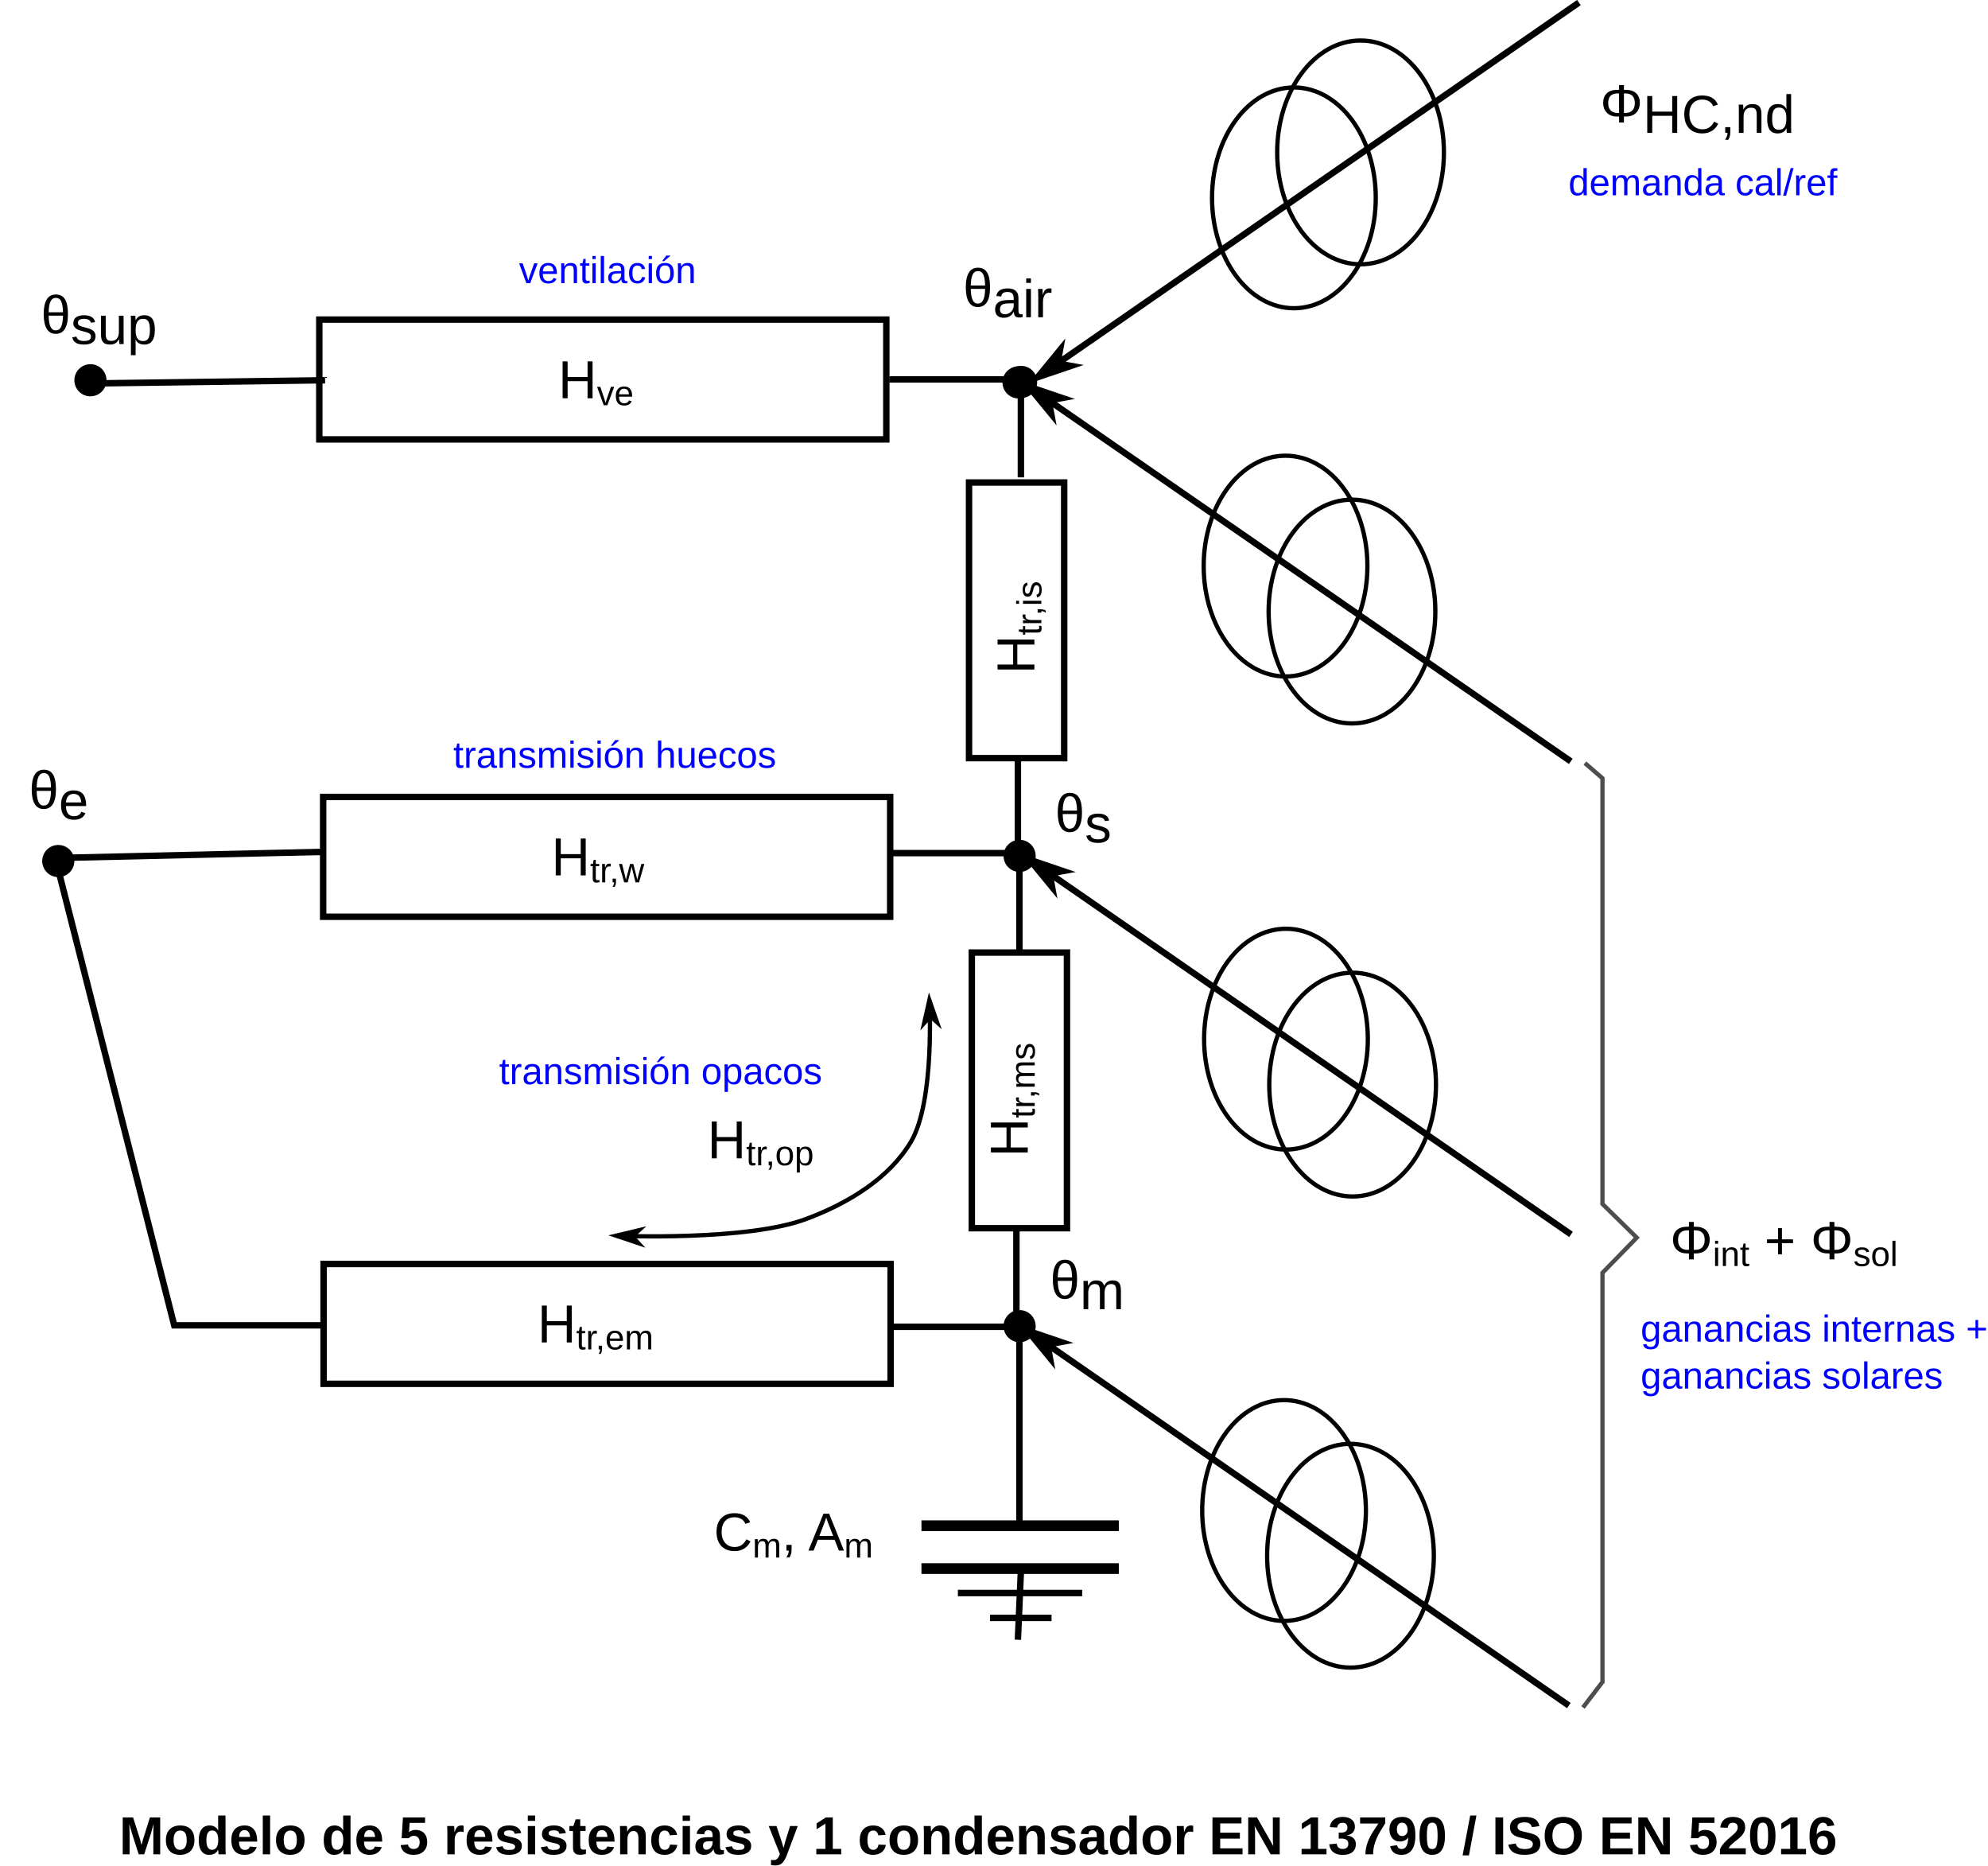
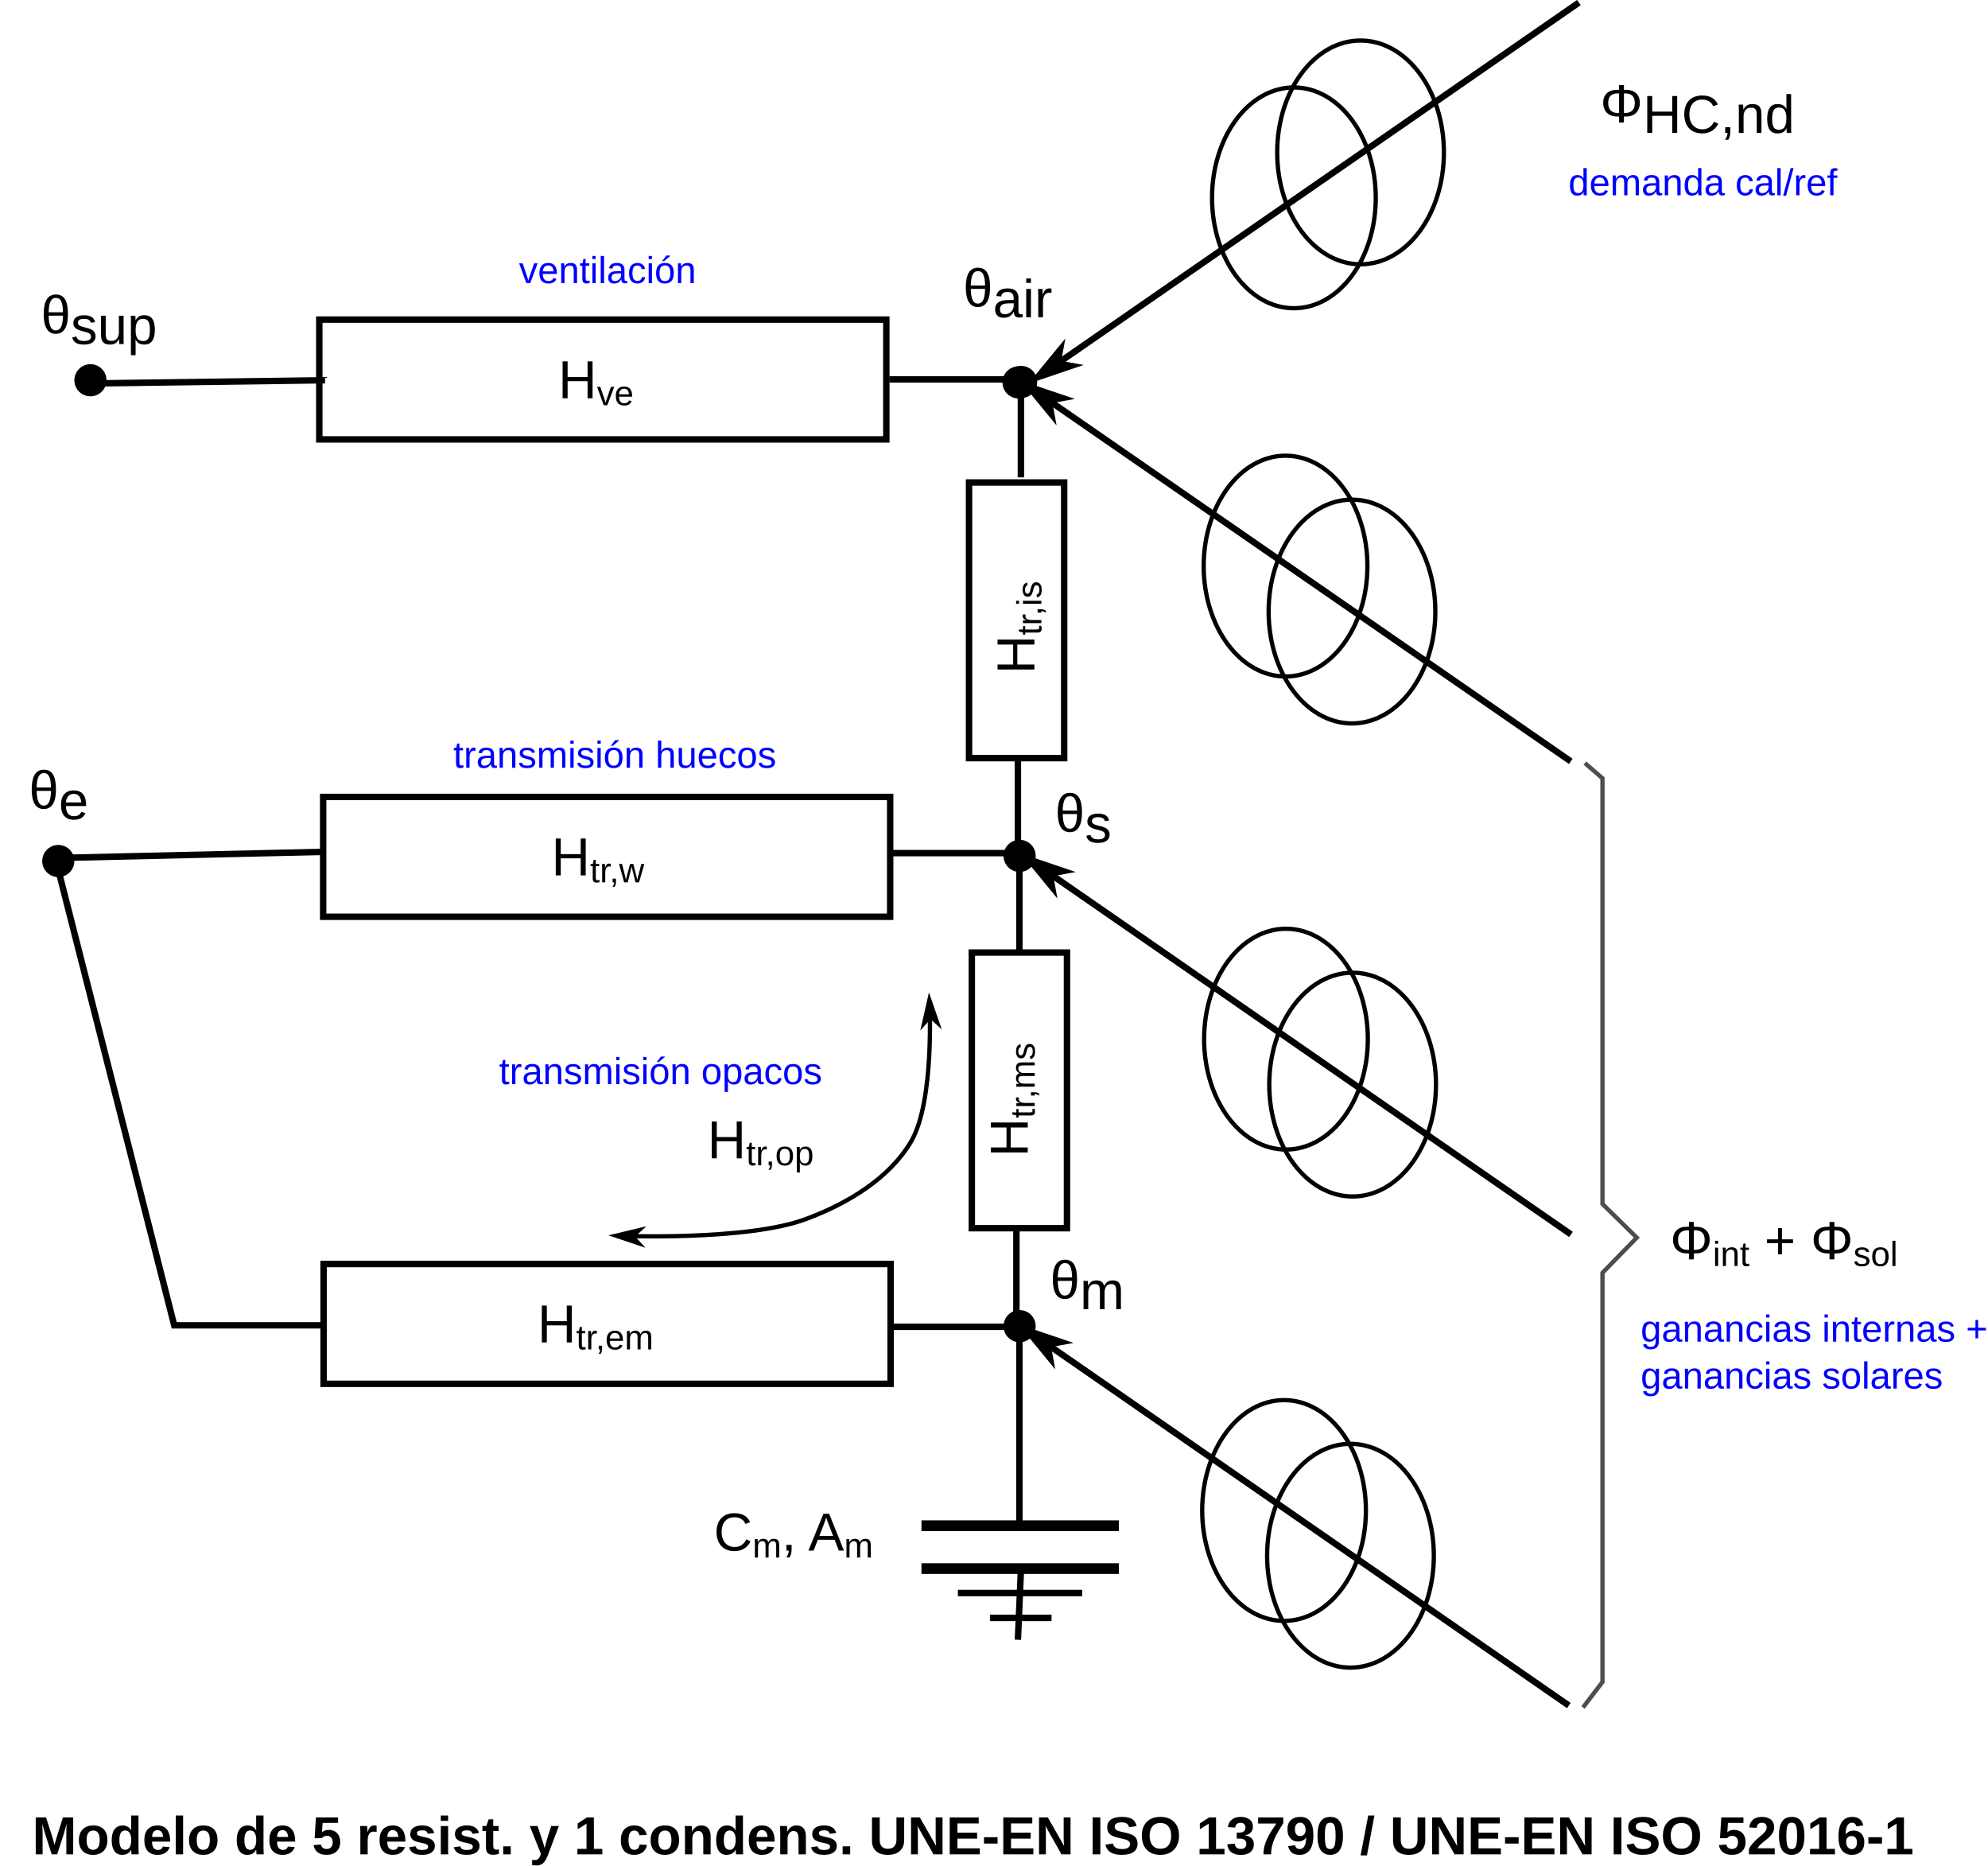
<svg xmlns="http://www.w3.org/2000/svg" width="927.7" height="870.3">
  <defs>
    <marker id="e" orient="auto" overflow="visible">
      <path fill-rule="evenodd" stroke="#000" stroke-width=".5" d="M-4 0l-2 2 7-2-7-2 2 2z" />
    </marker>
    <marker id="f" orient="auto" overflow="visible">
      <path fill-rule="evenodd" stroke="#000" stroke-width=".5" d="M4 0l2-2-7 2 7 2-2-2z" />
    </marker>
    <marker id="a" orient="auto" overflow="visible">
      <path fill-rule="evenodd" stroke="#000" stroke-width=".5" d="M-4 0l-2 2 7-2-7-2 2 2z" />
    </marker>
    <marker id="b" orient="auto" overflow="visible">
      <path fill-rule="evenodd" stroke="#000" stroke-width=".5" d="M-4 0l-2 2 7-2-7-2 2 2z" />
    </marker>
    <marker id="c" orient="auto" overflow="visible">
      <path fill-rule="evenodd" stroke="#000" stroke-width=".5" d="M-4 0l-2 2 7-2-7-2 2 2z" />
    </marker>
    <marker id="d" orient="auto" overflow="visible">
      <path fill-rule="evenodd" stroke="#000" stroke-width=".5" d="M-4 0l-2 2 7-2-7-2 2 2z" />
    </marker>
  </defs>
  <text x="19.1" y="155.5" font-family="Arial" font-size="25" font-weight="400" letter-spacing="0" style="line-height:125%;-inkscape-font-specification:'Arial, Normal';text-align:start" word-spacing="0">
    <tspan x="19.1" y="155.5" style="line-height:125%;-inkscape-font-specification:'Arial, Normal';text-align:start">θ<tspan baseline-shift="sub" style="line-height:125%;-inkscape-font-specification:'Arial, Normal';text-align:start">sup</tspan>
    </tspan>
  </text>
  <text x="13.5" y="377.2" font-family="Arial" font-size="25" font-weight="400" letter-spacing="0" style="line-height:125%;-inkscape-font-specification:'Arial, Normal';text-align:start" word-spacing="0">
    <tspan x="13.5" y="377.2" style="line-height:125%;-inkscape-font-specification:'Arial, Normal';text-align:start">θ<tspan baseline-shift="sub" style="line-height:125%;-inkscape-font-specification:'Arial, Normal';text-align:start">e</tspan>
    </tspan>
  </text>
  <text x="449.4" y="143" font-family="Arial" font-size="25" font-weight="400" letter-spacing="0" style="line-height:125%;-inkscape-font-specification:'Arial, Normal';text-align:start" word-spacing="0">
    <tspan x="449.4" y="143" style="line-height:125%;-inkscape-font-specification:'Arial, Normal';text-align:start">θ<tspan baseline-shift="sub" style="line-height:125%;-inkscape-font-specification:'Arial, Normal';text-align:start">air</tspan>
    </tspan>
  </text>
  <text x="492.3" y="388" font-family="Arial" font-size="25" font-weight="400" letter-spacing="0" style="line-height:125%;-inkscape-font-specification:'Arial, Normal';text-align:start" word-spacing="0">
    <tspan x="492.3" y="388" style="line-height:125%;-inkscape-font-specification:'Arial, Normal';text-align:start">θ<tspan baseline-shift="sub" style="line-height:125%;-inkscape-font-specification:'Arial, Normal';text-align:start">s</tspan>
    </tspan>
  </text>
  <text x="490" y="605.8" font-family="Arial" font-size="25" font-weight="400" letter-spacing="0" style="line-height:125%;-inkscape-font-specification:'Arial, Normal';text-align:start" word-spacing="0">
    <tspan x="490" y="605.8" style="line-height:125%;-inkscape-font-specification:'Arial, Normal';text-align:start">θ<tspan baseline-shift="sub" style="line-height:125%;-inkscape-font-specification:'Arial, Normal';text-align:start">m</tspan>
    </tspan>
  </text>
  <text x="746.7" y="57" font-family="Arial" font-size="25" font-weight="400" letter-spacing="0" style="line-height:125%;-inkscape-font-specification:'Arial, Normal';text-align:start" word-spacing="0">
    <tspan x="746.7" y="57" style="line-height:125%;-inkscape-font-specification:'Arial, Normal';text-align:start">Φ<tspan baseline-shift="sub" style="line-height:125%;-inkscape-font-specification:'Arial, Normal';text-align:start">HC,nd</tspan>
    </tspan>
  </text>
  <text x="779.3" y="587.4" font-family="Arial" font-size="25" font-weight="400" letter-spacing="0" style="line-height:125%;-inkscape-font-specification:'Arial, Normal';text-align:start" word-spacing="0">
    <tspan x="779.3" y="587.4" style="line-height:125%;-inkscape-font-specification:'Arial, Normal';text-align:start">Φ<tspan style="line-height:125%;-inkscape-font-specification:'Arial, Normal';text-align:start">
        <tspan baseline-shift="sub" font-size="65%">int</tspan> + Φ<tspan baseline-shift="sub" font-size="65%"> sol</tspan>
      </tspan>
    </tspan>
  </text>
  <text x="333.1" y="723.4" font-family="Arial" font-weight="400" letter-spacing="0" style="line-height:125%;-inkscape-font-specification:'Arial, Normal';text-align:start" word-spacing="0">
    <tspan x="333.1" y="723.4" font-size="25" style="line-height:125%;-inkscape-font-specification:'Arial, Normal';text-align:start">C<tspan baseline-shift="sub" font-size="65%">m</tspan>, A<tspan baseline-shift="sub" font-size="65%">m</tspan>
    </tspan>
  </text>
  <text x="250.8" y="626.3" font-family="Arial" font-weight="400" letter-spacing="0" style="line-height:125%;-inkscape-font-specification:'Arial, Normal';text-align:start" word-spacing="0">
    <tspan x="250.8" y="626.3" font-size="25" style="line-height:125%;-inkscape-font-specification:'Arial, Normal';text-align:start">H<tspan baseline-shift="sub" font-size="65%">tr,em</tspan>
    </tspan>
  </text>
  <text x="330.1" y="540.4" font-family="Arial" font-weight="400" letter-spacing="0" style="line-height:125%;-inkscape-font-specification:'Arial, Normal';text-align:start" word-spacing="0">
    <tspan x="330.1" y="540.4" font-size="25" style="line-height:125%;-inkscape-font-specification:'Arial, Normal';text-align:start">H<tspan baseline-shift="sub" font-size="65%">tr,op</tspan>
    </tspan>
  </text>
  <text x="257.3" y="408.4" font-family="Arial" font-weight="400" letter-spacing="0" style="line-height:125%;-inkscape-font-specification:'Arial, Normal';text-align:start" word-spacing="0">
    <tspan x="257.3" y="408.4" font-size="25" style="line-height:125%;-inkscape-font-specification:'Arial, Normal';text-align:start">H<tspan baseline-shift="sub" font-size="65%">tr,w</tspan>
    </tspan>
  </text>
  <text x="-539.7" y="479.6" font-family="Arial" font-weight="400" letter-spacing="0" style="line-height:125%;-inkscape-font-specification:'Arial, Normal';text-align:start" transform="rotate(-90)" word-spacing="0">
    <tspan x="-539.7" y="479.6" font-size="25" style="line-height:125%;-inkscape-font-specification:'Arial, Normal';text-align:start">H<tspan baseline-shift="sub" font-size="65%">tr,ms</tspan>
    </tspan>
  </text>
  <text x="-314.4" y="482.7" font-family="Arial" font-weight="400" letter-spacing="0" style="line-height:125%;-inkscape-font-specification:'Arial, Normal';text-align:start" transform="rotate(-90)" word-spacing="0">
    <tspan x="-314.4" y="482.7" font-size="25" style="line-height:125%;-inkscape-font-specification:'Arial, Normal';text-align:start">H<tspan baseline-shift="sub" font-size="65%">tr,is</tspan>
    </tspan>
  </text>
  <text x="260.5" y="185.8" font-family="Arial" font-weight="400" letter-spacing="0" style="line-height:125%;-inkscape-font-specification:'Arial, Normal';text-align:start" word-spacing="0">
    <tspan x="260.5" y="185.8" font-size="25" style="line-height:125%;-inkscape-font-specification:'Arial, Normal';text-align:start">H<tspan baseline-shift="sub" font-size="65%">ve</tspan>
    </tspan>
  </text>
  <path fill="none" stroke="#000" stroke-width="3" d="M149 149.1h264.6V205H149zm1.8 222.7h264.6v55.9H150.8zm.2 217.9h264.6v55.9H151zm301.2-236V225.1h44.4v128.6zm1.3 219.3V444.4h44.4V573z" color="#000" overflow="visible" style="isolation:auto;mix-blend-mode:normal;marker:none" />
  <circle cx="475.8" cy="618.7" r="7.5" color="#000" overflow="visible" style="isolation:auto;mix-blend-mode:normal;marker:none" />
  <circle cx="475.8" cy="399.3" r="7.5" color="#000" overflow="visible" style="isolation:auto;mix-blend-mode:normal;marker:none" />
  <circle cx="475.3" cy="178.4" r="7.5" color="#000" overflow="visible" style="isolation:auto;mix-blend-mode:normal;marker:none" />
  <circle cx="27.2" cy="401.7" r="7.5" color="#000" overflow="visible" style="isolation:auto;mix-blend-mode:normal;marker:none" />
  <circle cx="42.2" cy="177.4" r="7.5" color="#000" overflow="visible" style="isolation:auto;mix-blend-mode:normal;marker:none" />
  <path fill="none" stroke="#000" stroke-width="3" d="M41.2 178.9l110.5-1.5m0 220l-125.9 2.9 55.5 218h69.9M414.3 398h61.4v45.7m-.7-45v-45m-.7 219.6V619h-60m61.4 1.4v90m.7 22.6l-1.4 32m-28-21.8h58m-43 11.6h28.7" />
  <path fill="none" stroke="#000" stroke-width="3" marker-end="url(#a)" d="M732.1 795.7L479.8 621" />
  <ellipse cx="599.2" cy="704.7" fill="none" stroke="#000" stroke-width="2" color="#000" overflow="visible" rx="38.2" ry="51.5" style="isolation:auto;mix-blend-mode:normal;marker:none" />
  <ellipse cx="630.2" cy="725.8" fill="none" stroke="#000" stroke-width="2" color="#000" overflow="visible" rx="38.9" ry="52.2" style="isolation:auto;mix-blend-mode:normal;marker:none" />
  <path fill="none" stroke="#000" stroke-width="3" marker-end="url(#b)" d="M733.1 575.9L480.8 401.3" />
  <ellipse cx="600.1" cy="484.8" fill="none" stroke="#000" stroke-width="2" color="#000" overflow="visible" rx="38.2" ry="51.5" style="isolation:auto;mix-blend-mode:normal;marker:none" />
  <ellipse cx="631.2" cy="506" fill="none" stroke="#000" stroke-width="2" color="#000" overflow="visible" rx="38.9" ry="52.2" style="isolation:auto;mix-blend-mode:normal;marker:none" />
  <path fill="none" stroke="#000" stroke-width="3" marker-end="url(#c)" d="M733 355.2L480.4 180.6" />
  <ellipse cx="599.9" cy="264.1" fill="none" stroke="#000" stroke-width="2" color="#000" overflow="visible" rx="38.2" ry="51.5" style="isolation:auto;mix-blend-mode:normal;marker:none" />
  <ellipse cx="630.9" cy="285.3" fill="none" stroke="#000" stroke-width="2" color="#000" overflow="visible" rx="38.9" ry="52.2" style="isolation:auto;mix-blend-mode:normal;marker:none" />
  <path fill="none" stroke="#000" stroke-width="3" marker-end="url(#d)" d="M736.8 1.2L484.5 175.8" />
  <ellipse cx="603.8" cy="-92.3" fill="none" stroke="#000" stroke-width="2" color="#000" overflow="visible" rx="38.2" ry="51.5" style="isolation:auto;mix-blend-mode:normal;marker:none" transform="scale(1 -1)" />
  <ellipse cx="634.9" cy="-71.1" fill="none" stroke="#000" stroke-width="2" color="#000" overflow="visible" rx="38.9" ry="52.2" style="isolation:auto;mix-blend-mode:normal;marker:none" transform="scale(1 -1)" />
  <circle cx="476.5" cy="178.2" r="7.5" color="#000" overflow="visible" style="isolation:auto;mix-blend-mode:normal;marker:none" />
  <path fill="none" stroke="#000" stroke-width="3" d="M415 177h61.4v45.7" />
  <path fill="none" stroke="#4d4d4d" stroke-width="2" d="M739.6 356l8.2 7.1v198.6l16 15.7-16 16.4v190.9l-9.1 11.9" />
  <path fill="none" stroke="#000" stroke-width="5" d="M430 711.8h92.1m-92.1 20h92.1" />
  <text x="731.9" y="91.1" font-family="Arial" font-size="12" font-weight="400" letter-spacing="0" style="line-height:125%;-inkscape-font-specification:Arial;text-align:start" word-spacing="0">
    <tspan x="731.9" y="91.1">
      <tspan x="731.9" y="91.1" fill="#00f" font-size="17.5">demanda cal/ref</tspan>
    </tspan>
  </text>
  <text x="765.6" y="625.9" font-family="Arial" font-size="12" font-weight="400" letter-spacing="0" style="line-height:125%;-inkscape-font-specification:Arial;text-align:start" word-spacing="0">
    <tspan x="765.6" y="625.9">
      <tspan x="765.6" y="625.9" fill="#00f" font-size="17.5">ganancias internas + </tspan>
    </tspan>
    <tspan x="765.6" y="647.8">
      <tspan x="765.6" y="647.8" fill="#00f" font-size="17.5">ganancias solares</tspan>
    </tspan>
  </text>
  <text x="232.9" y="505.8" font-family="Arial" font-size="12" font-weight="400" letter-spacing="0" style="line-height:125%;-inkscape-font-specification:Arial;text-align:start" word-spacing="0">
    <tspan x="232.9" y="505.8">
      <tspan x="232.9" y="505.8" fill="#00f" font-size="17.5">transmisión opacos</tspan>
    </tspan>
  </text>
  <text x="211.5" y="358.2" font-family="Arial" font-size="12" font-weight="400" letter-spacing="0" style="line-height:125%;-inkscape-font-specification:Arial;text-align:start" word-spacing="0">
    <tspan x="211.5" y="358.2">
      <tspan x="211.5" y="358.2" fill="#00f" font-size="17.5">transmisión huecos</tspan>
    </tspan>
  </text>
  <text x="242.2" y="132.1" font-family="Arial" font-size="12" font-weight="400" letter-spacing="0" style="line-height:125%;-inkscape-font-specification:Arial;text-align:start" word-spacing="0">
    <tspan x="242.2" y="132.1">
      <tspan x="242.2" y="132.1" fill="#00f" font-size="17.5">ventilación</tspan>
    </tspan>
  </text>
  <path fill="none" stroke="#000" stroke-width="2" marker-end="url(#e)" marker-start="url(#f)" d="M287.7 576.5s61.3 2.7 89-8c18.9-7.1 38.3-18.7 48.5-36 11.1-19.1 8.5-65.7 8.5-65.7" />
  <text x="55.6" y="865.1" font-family="Arial" font-weight="400" letter-spacing="0" style="line-height:125%;-inkscape-font-specification:'Arial, Normal';text-align:start" word-spacing="0">
-     <tspan x="55.6" y="865.1" font-size="25" font-weight="700" style="line-height:125%;-inkscape-font-specification:'Arial Bold';text-align:start">Modelo de 5 resistencias y 1 condensador EN 13790 / ISO EN 52016</tspan>
+     <tspan x="15" y="865.1" font-size="25" font-weight="700" style="line-height:125%;-inkscape-font-specification:'Arial Bold';text-align:start">Modelo de 5 resist. y 1 condens. UNE-EN ISO 13790 / UNE-EN ISO 52016-1</tspan>
  </text>
</svg>
